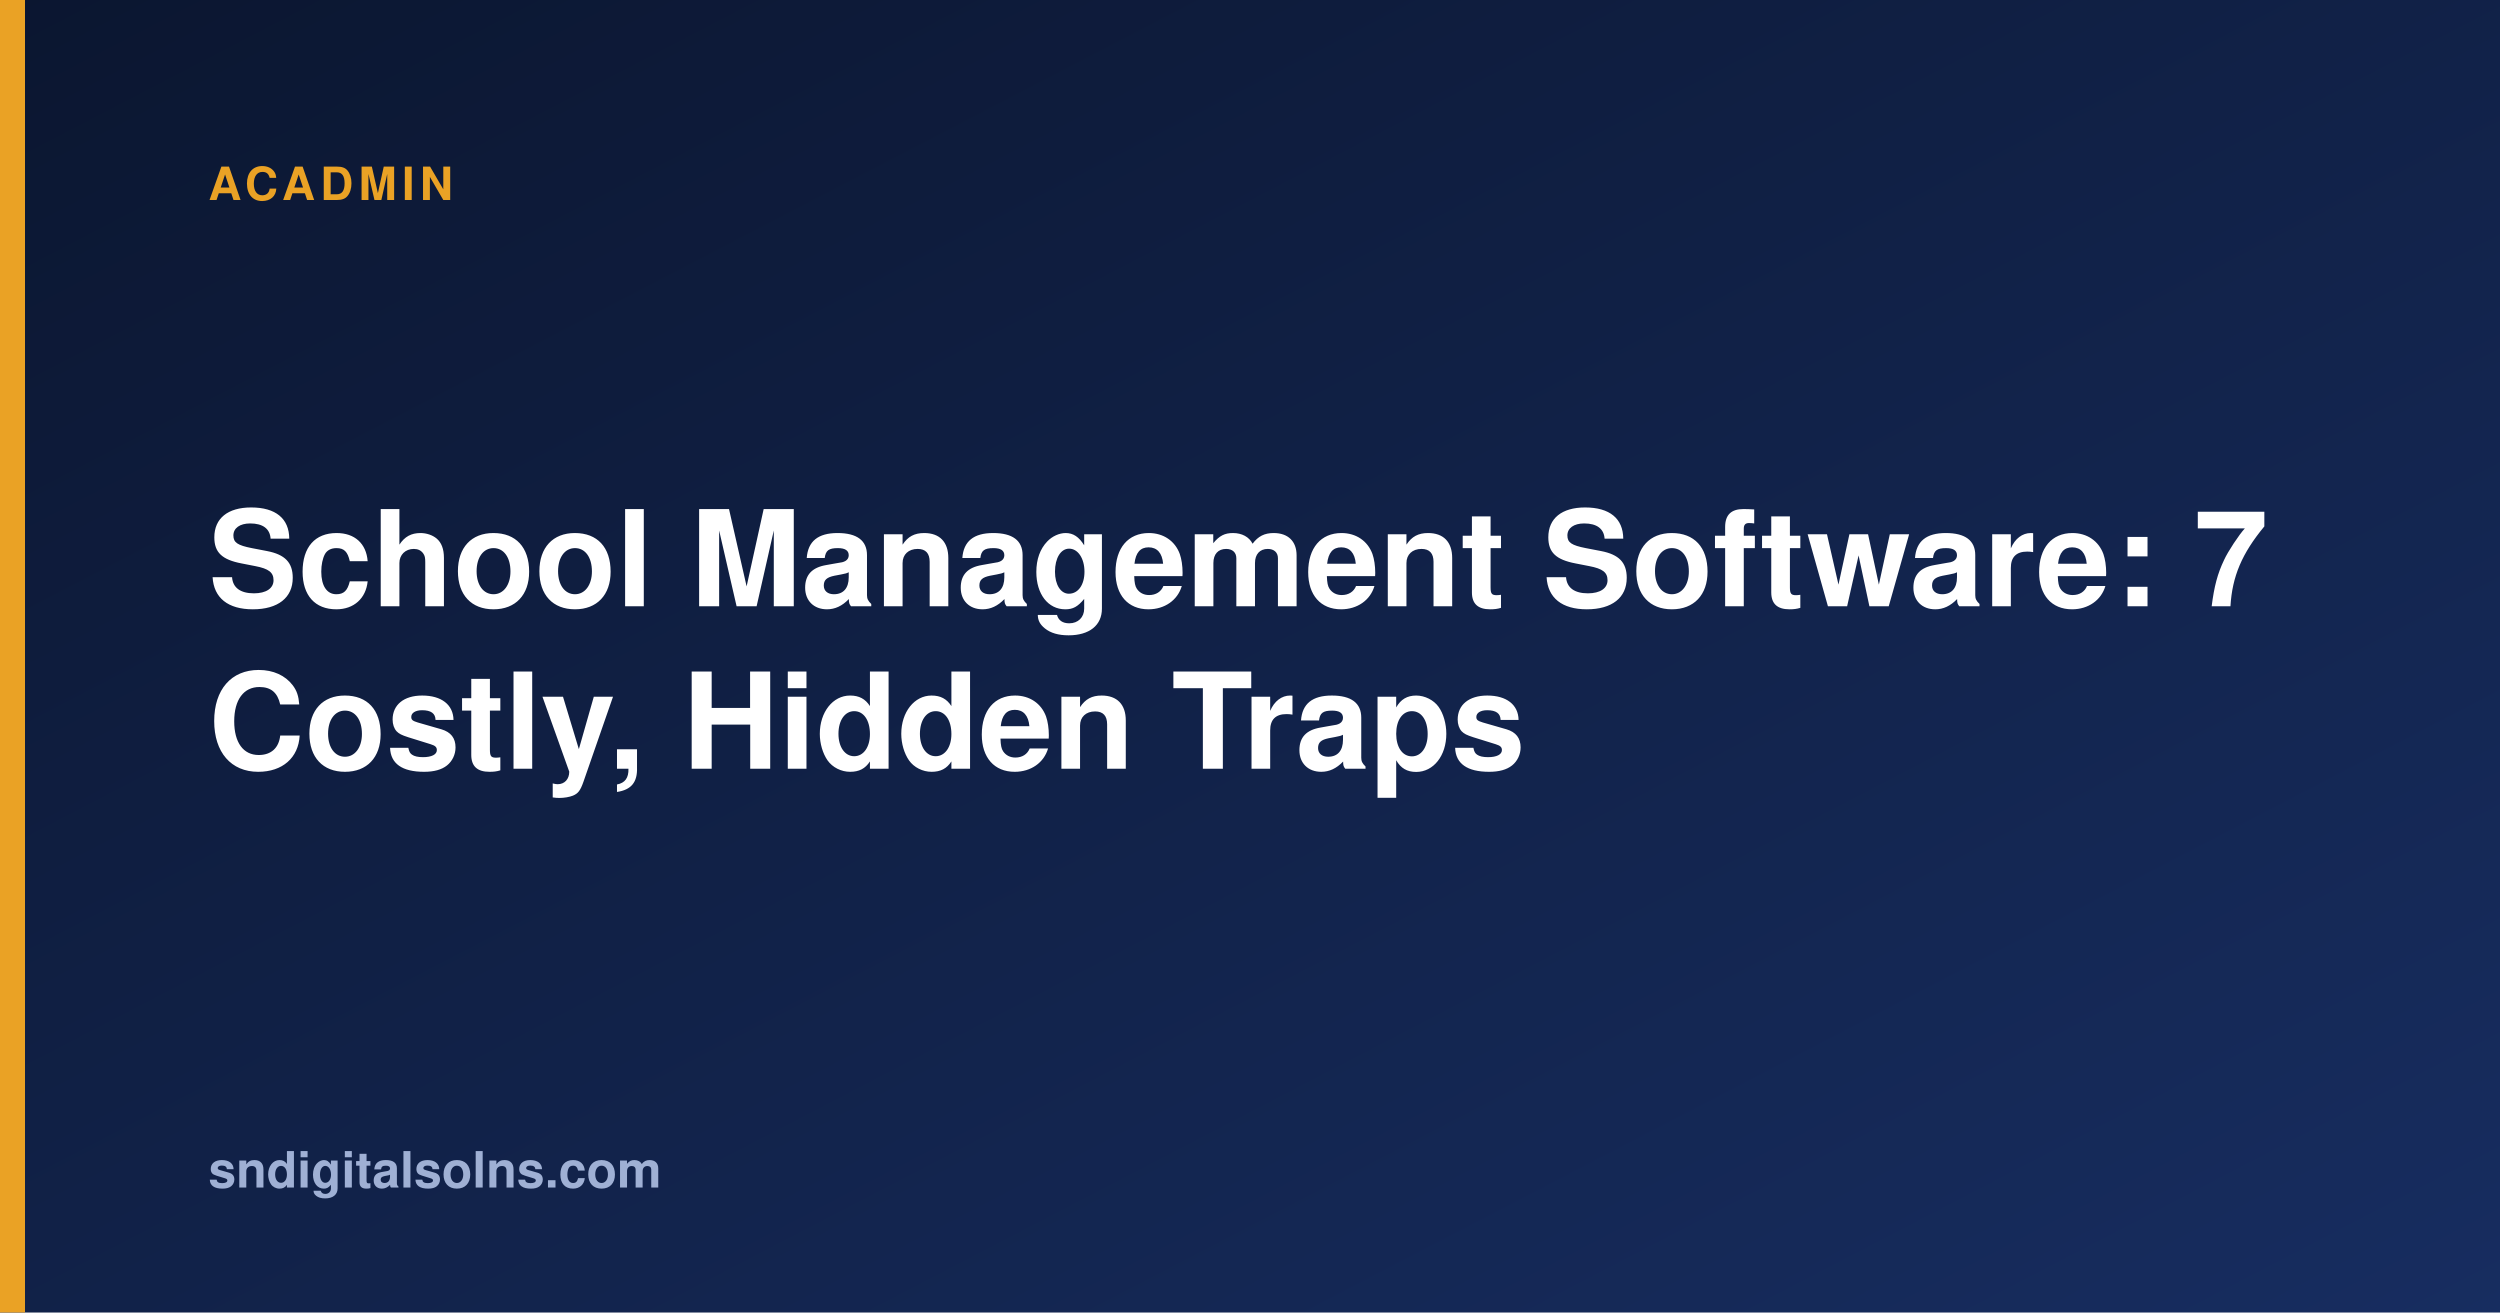
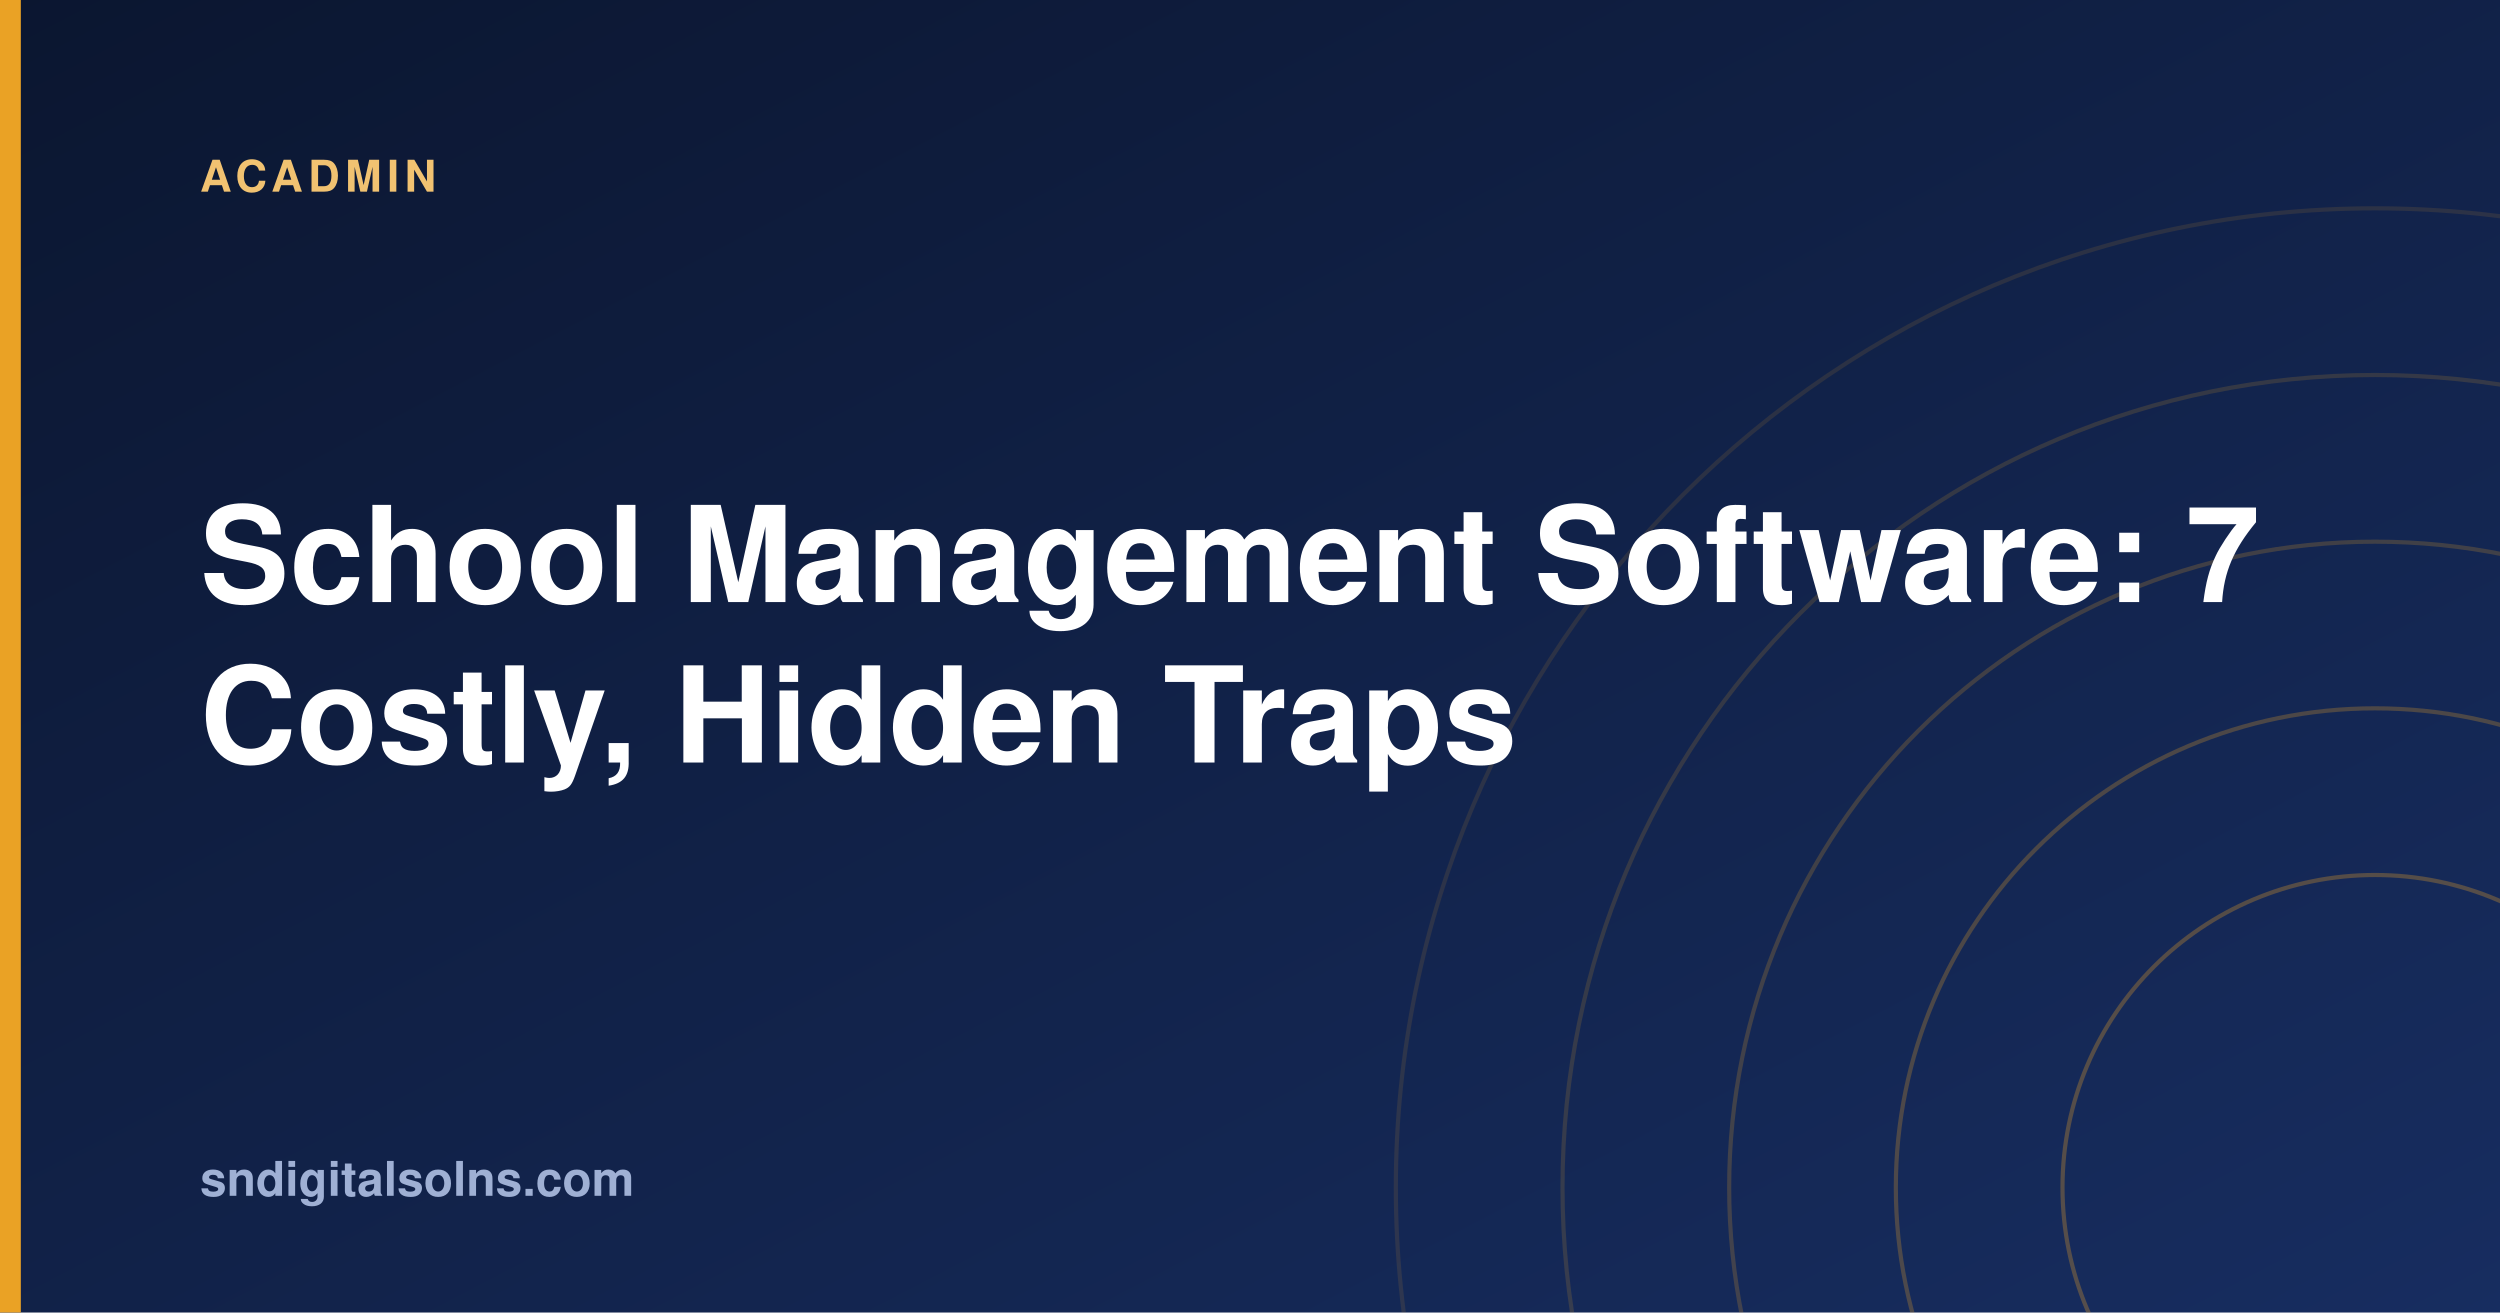
<svg xmlns="http://www.w3.org/2000/svg" width="1200" height="630" viewBox="0 0 1200 630" role="img">
  <defs>
-     <linearGradient id="bg" x1="0" y1="0" x2="1" y2="1">
+     <linearGradient id="g" x1="0" y1="0" x2="1" y2="1">
      <stop offset="0" stop-color="#0b1630" />
      <stop offset="1" stop-color="#172d60" />
    </linearGradient>
+     <clipPath id="c">
+       <rect width="1200" height="630" />
+     </clipPath>
  </defs>
-   <rect width="1200" height="630" fill="url(#bg)" />
-   <rect x="0" y="0" width="12" height="630" fill="#eaa225" />
-   <text x="100" y="96" fill="#eaa225" font-family="Helvetica,Arial,sans-serif" font-size="22" font-weight="700" letter-spacing="2.5">ACADMIN</text>
-   <text fill="#ffffff" font-family="Helvetica,Arial,sans-serif" font-size="64" font-weight="800">
-     <tspan x="100" y="291">School Management Software: 7</tspan>
-     <tspan x="100" y="369">Costly, Hidden Traps</tspan>
+   <rect width="1200" height="630" fill="url(#g)" />
+   <g clip-path="url(#c)">
+     <circle cx="1140" cy="570" r="150" fill="none" stroke="#eaa225" stroke-opacity="0.30" stroke-width="2" />
+     <circle cx="1140" cy="570" r="230" fill="none" stroke="#eaa225" stroke-opacity="0.26" stroke-width="2" />
+     <circle cx="1140" cy="570" r="310" fill="none" stroke="#eaa225" stroke-opacity="0.21" stroke-width="2" />
+     <circle cx="1140" cy="570" r="390" fill="none" stroke="#eaa225" stroke-opacity="0.16" stroke-width="2" />
+     <circle cx="1140" cy="570" r="470" fill="none" stroke="#eaa225" stroke-opacity="0.12" stroke-width="2" />
+   </g>
+   <rect x="0" y="0" width="10" height="630" fill="#eaa225" />
+   <text x="96" y="92" fill="#f1c271" font-family="Helvetica Neue,Helvetica,Arial,sans-serif" font-size="21" font-weight="700" letter-spacing="2.6">ACADMIN</text>
+   <text fill="#ffffff" font-family="Helvetica Neue,Helvetica,Arial,sans-serif" font-size="64" font-weight="800">
+     <tspan x="96" y="289">School Management Software: 7</tspan>
+     <tspan x="96" y="366">Costly, Hidden Traps</tspan>
  </text>
-   <text x="100" y="570" fill="#9fb0d4" font-family="Helvetica,Arial,sans-serif" font-size="24" font-weight="600">sndigitalsolns.com</text>
+   <text x="96" y="574" fill="#9fb0d4" font-family="Helvetica Neue,Helvetica,Arial,sans-serif" font-size="23" font-weight="600">sndigitalsolns.com</text>
</svg>
